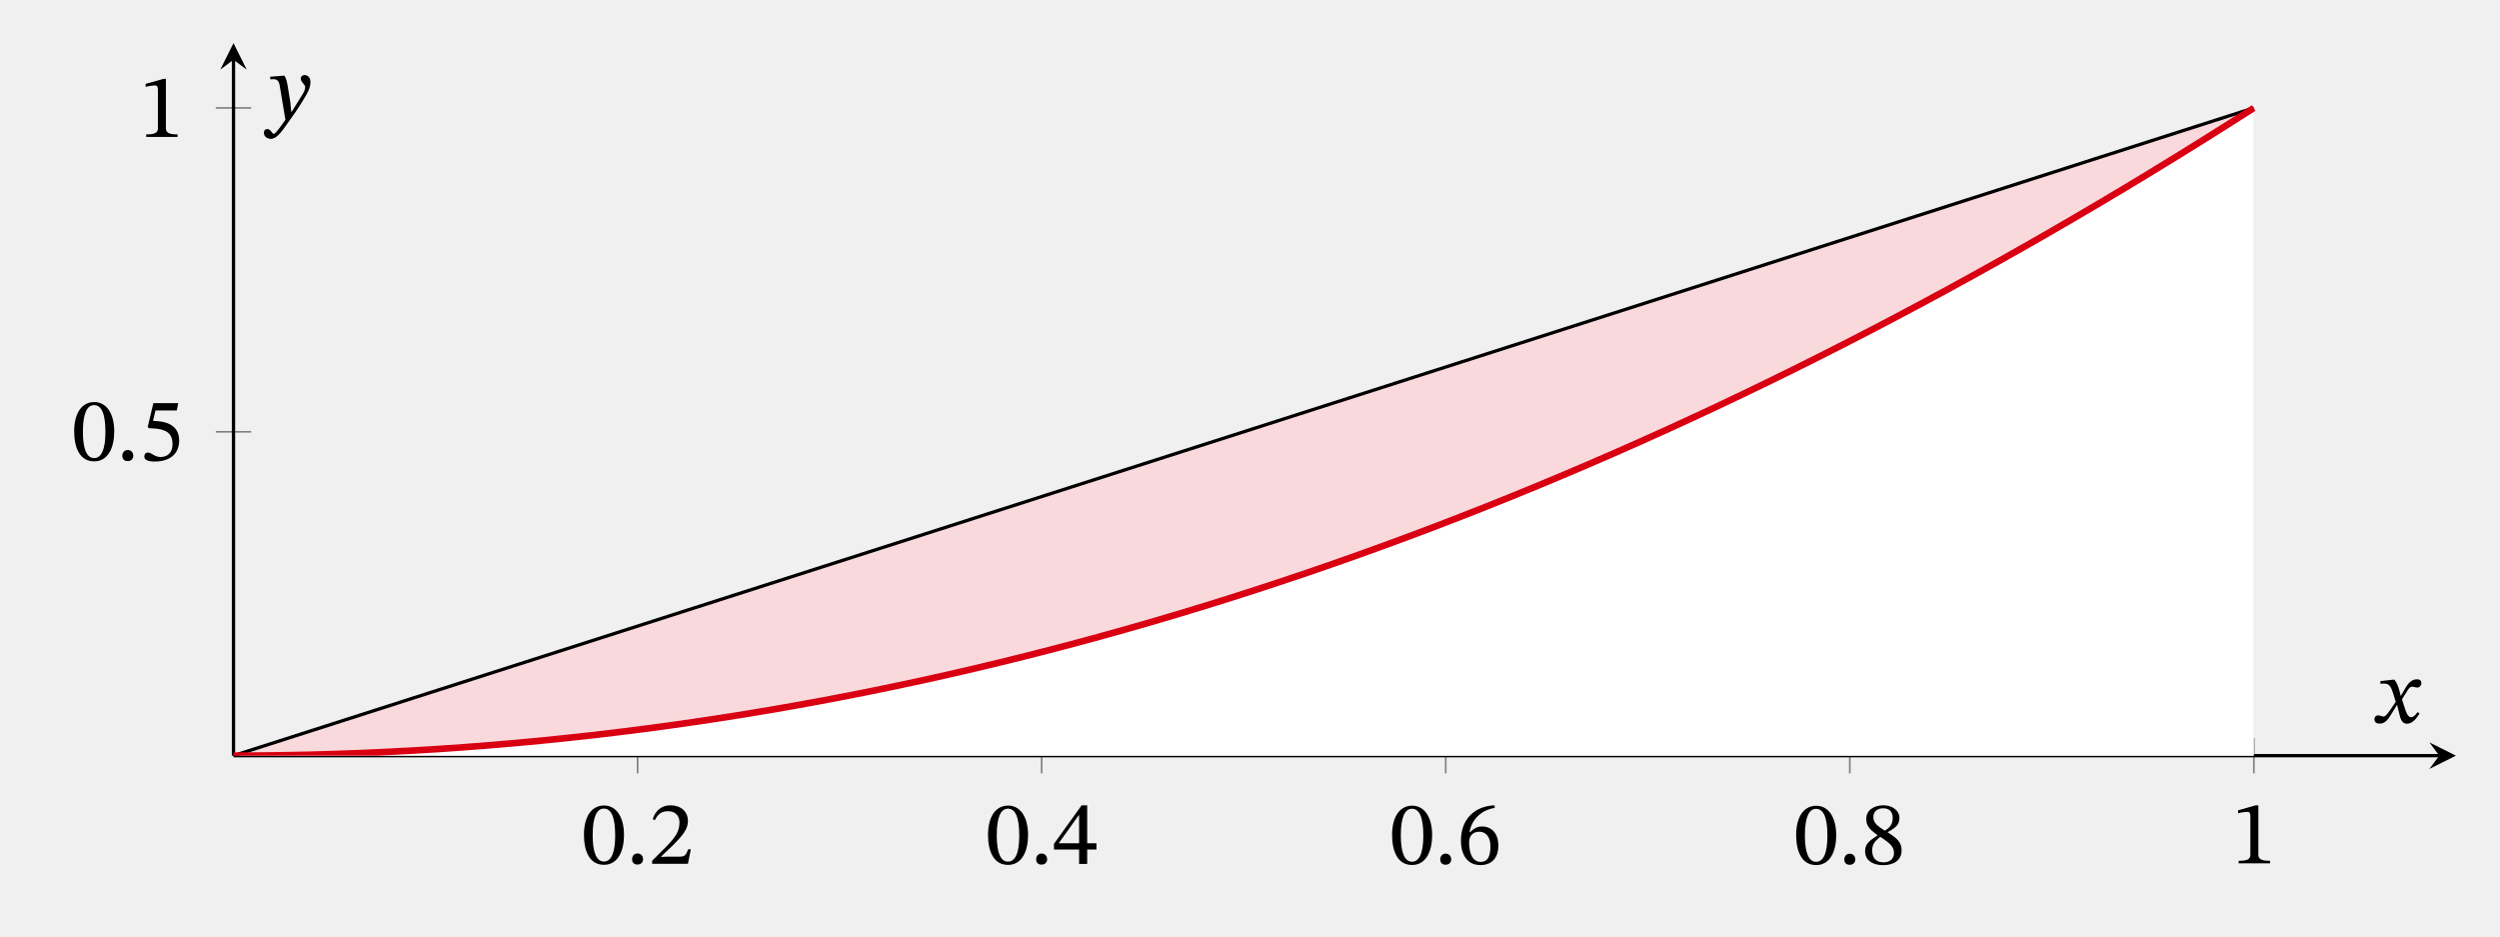
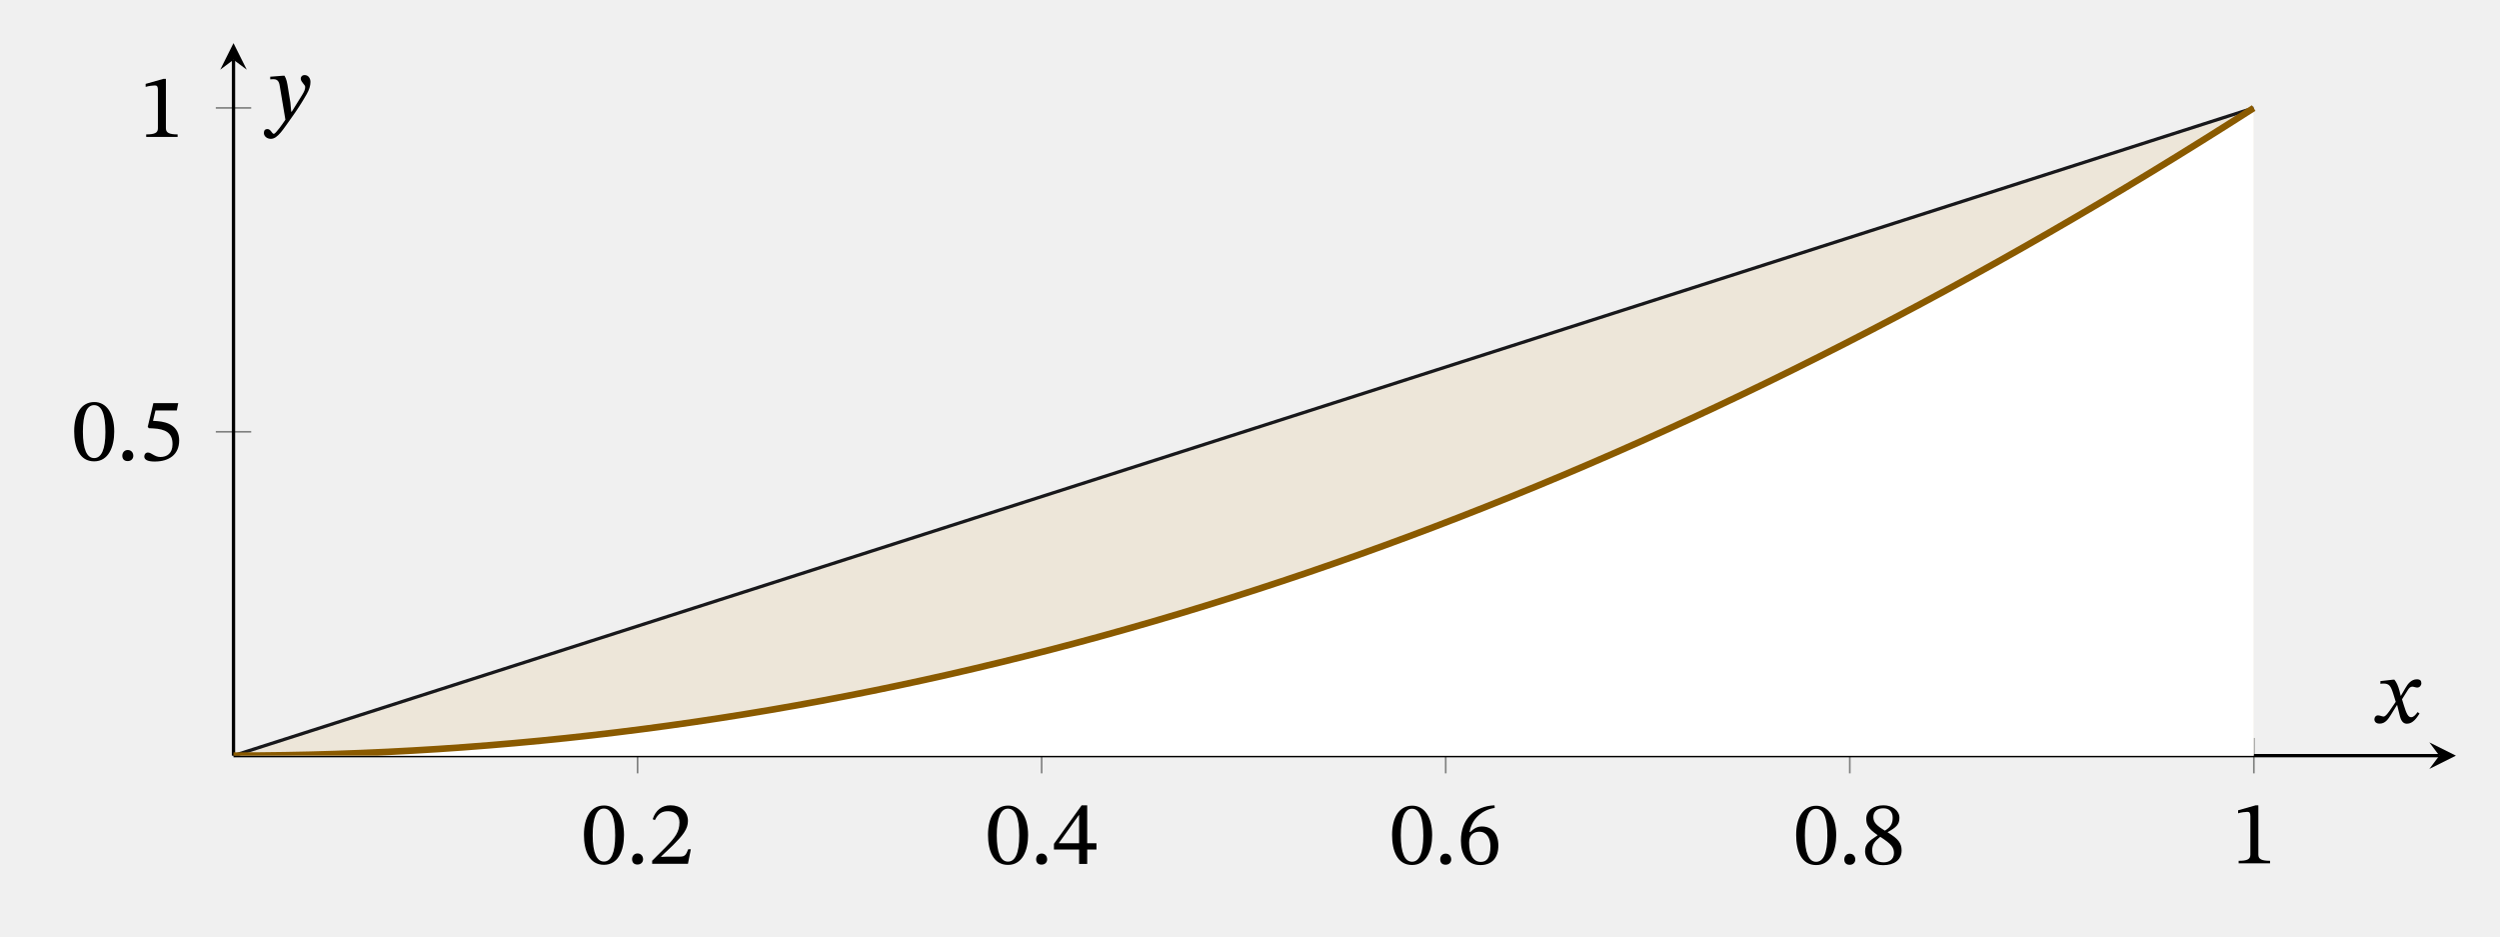
<svg xmlns="http://www.w3.org/2000/svg" xmlns:xlink="http://www.w3.org/1999/xlink" version="1.1" width="300.21" height="112.51" viewBox="0 0 300.21 112.51">
  <defs>
    <path id="font_1_1137" d="M.468 .317C.468 .523 .378 .642 .249 .642 .104 .642 .027 .51 .027 .32 .027 .143 .086-.011 .247-.011 .404-.011 .468 .146 .468 .317M.371 .311C.371 .119 .326 .025 .247 .025 .167 .025 .123 .121 .123 .315 .123 .513 .167 .608 .246 .608 .328 .608 .371 .514 .371 .311Z" />
    <path id="font_1_1052" d="M.183 .05C.183 .084 .161 .114 .122 .114 .085 .114 .062 .085 .062 .051 .062 .017 .081-.008 .121-.008 .161-.008 .183 .019 .183 .05Z" />
    <path id="font_1_1139" d="M.464 .16H.435C.412 .1 .399 .079 .346 .079H.207L.137 .076V.081L.269 .206C.375 .313 .432 .382 .432 .471 .432 .576 .353 .644 .24 .644 .143 .644 .075 .588 .044 .491L.068 .481C.105 .556 .149 .579 .214 .579 .291 .579 .339 .531 .339 .456 .339 .351 .289 .288 .19 .186L.038 .034V0H.432L.464 .16Z" />
    <path id="font_1_1141" d="M.481 .158V.227H.379V.645H.318L.013 .221V.158H.29V0H.379V.158H.481M.29 .227H.068V.231L.286 .536H.29V.227Z" />
    <path id="font_1_1143" d="M.415 .646C.2 .637 .045 .498 .045 .257 .045 .11 .11-.012 .259-.012 .385-.012 .457 .067 .457 .203 .457 .334 .386 .413 .277 .413 .225 .413 .188 .391 .147 .351L.14 .352C.165 .498 .277 .596 .417 .617L.415 .646M.37 .195C.37 .068 .33 .023 .263 .023 .176 .023 .135 .112 .135 .236 .135 .323 .189 .355 .247 .355 .33 .355 .37 .285 .37 .195Z" />
    <path id="font_1_1145" d="M.448 .15C.448 .23 .412 .278 .295 .349V.352C.388 .403 .424 .436 .424 .509 .424 .588 .348 .647 .249 .647 .139 .647 .059 .59 .059 .499 .059 .431 .081 .39 .183 .319V.316C.09 .254 .046 .222 .046 .142 .046 .04 .13-.012 .246-.012 .365-.012 .448 .045 .448 .15M.213 .3C.334 .222 .364 .185 .364 .121 .364 .053 .312 .019 .25 .019 .174 .019 .124 .06 .124 .15 .124 .219 .156 .254 .213 .3M.35 .511C.35 .447 .33 .408 .264 .368 .175 .422 .137 .458 .137 .517 .137 .578 .179 .614 .247 .614 .311 .614 .35 .577 .35 .511Z" />
    <path id="font_1_1138" d="M.426 0V.028C.334 .028 .297 .046 .297 .095V.639H.268L.074 .584V.551C.105 .561 .156 .567 .176 .567 .201 .567 .209 .553 .209 .518V.095C.209 .045 .174 .028 .08 .028V0H.426Z" />
    <path id="font_1_1142" d="M.417 .549 .433 .63H.159L.097 .369 .109 .354C.123 .354 .128 .354 .154 .352 .292 .345 .37 .304 .37 .179 .37 .075 .307 .037 .236 .037 .172 .037 .139 .086 .099 .086 .074 .086 .059 .066 .059 .043 .059 .006 .097-.013 .174-.013 .333-.013 .443 .065 .443 .219 .443 .376 .32 .423 .202 .432L.155 .435 .182 .549H.417Z" />
    <clipPath id="clip_2">
      <path transform="matrix(1,0,0,-1,28.051,90.74301)" d="M0 0H266.981V85.562H0Z" />
    </clipPath>
    <path id="font_1_3354" d="M.315 .298H.312L.3 .349C.286 .403 .267 .447 .243 .475H.228L.089 .459V.429C.089 .429 .104 .432 .12 .432 .186 .433 .203 .406 .23 .322L.258 .231 .186 .126C.147 .07 .129 .069 .125 .069 .108 .069 .084 .082 .062 .082 .038 .082 .023 .06 .023 .04 .023 .015 .038-.009 .081-.009 .141-.009 .174 .038 .206 .09L.27 .194H.274L.299 .093C.313 .028 .335-.01 .381-.01 .449-.01 .491 .058 .52 .102L.499 .118C.472 .082 .453 .062 .427 .062 .396 .062 .376 .099 .348 .191L.327 .259 .388 .356C.405 .384 .419 .398 .442 .398 .455 .398 .478 .388 .494 .388 .521 .388 .54 .411 .54 .435 .54 .463 .528 .479 .49 .479 .431 .479 .391 .43 .364 .382L.315 .298Z" />
    <path id="font_1_3355" d="M.251 .325C.239 .405 .232 .437 .21 .475H.195L.053 .464V.435C.053 .435 .074 .437 .088 .437 .149 .437 .154 .388 .161 .343L.22-.009C.192-.052 .112-.165 .093-.165 .071-.165 .06-.112 .022-.112-.001-.112-.017-.125-.017-.155-.017-.192 .018-.22 .06-.22 .136-.22 .197-.112 .289 .015 .341 .087 .398 .173 .452 .268 .484 .322 .496 .367 .496 .406 .496 .449 .47 .482 .433 .482 .404 .482 .389 .464 .389 .443 .389 .405 .438 .377 .438 .351 .438 .327 .429 .303 .405 .264L.29 .079H.284L.275 .179 .251 .325Z" />
  </defs>
  <path transform="matrix(1,0,0,-1,28.051,90.74301)" stroke-width=".199" stroke-linecap="butt" stroke-miterlimit="10" stroke-linejoin="miter" fill="none" stroke="#7f807f" d="M48.542-2.126V2.126M97.084-2.126V2.126M145.626-2.126V2.126M194.168-2.126V2.126M242.71-2.126V2.126" />
  <path transform="matrix(1,0,0,-1,28.051,90.74301)" stroke-width=".199" stroke-linecap="butt" stroke-miterlimit="10" stroke-linejoin="miter" fill="none" stroke="#7f807f" d="M-2.126 38.892H2.126M-2.126 77.784H2.126" />
  <path transform="matrix(1,0,0,-1,28.051,90.74301)" stroke-width=".399" stroke-linecap="butt" stroke-miterlimit="10" stroke-linejoin="miter" fill="none" stroke="#000000" d="M0 0H264.989" />
  <path transform="matrix(1,0,0,-1,293.0397,90.74301)" d="M1.993 0-1.196 1.594 0 0-1.196-1.594" />
  <path transform="matrix(1,0,0,-1,28.051,90.74301)" stroke-width=".399" stroke-linecap="butt" stroke-miterlimit="10" stroke-linejoin="miter" fill="none" stroke="#000000" d="M0 0V83.57" />
  <path transform="matrix(0,-1,-1,-0,28.051,7.173187)" d="M1.993 0-1.196 1.594 0 0-1.196-1.594" />
  <use data-text="0" xlink:href="#font_1_1137" transform="matrix(10.9091,0,0,-10.9091,69.857,103.73)" />
  <use data-text="." xlink:href="#font_1_1052" transform="matrix(10.9091,0,0,-10.9091,75.257,103.73)" />
  <use data-text="2" xlink:href="#font_1_1139" transform="matrix(10.9091,0,0,-10.9091,77.92973,103.73)" />
  <use data-text="0" xlink:href="#font_1_1137" transform="matrix(10.9091,0,0,-10.9091,118.399,103.741)" />
  <use data-text="." xlink:href="#font_1_1052" transform="matrix(10.9091,0,0,-10.9091,123.799,103.741)" />
  <use data-text="4" xlink:href="#font_1_1141" transform="matrix(10.9091,0,0,-10.9091,126.4717,103.741)" />
  <use data-text="0" xlink:href="#font_1_1137" transform="matrix(10.9091,0,0,-10.9091,166.941,103.752)" />
  <use data-text="." xlink:href="#font_1_1052" transform="matrix(10.9091,0,0,-10.9091,172.341,103.752)" />
  <use data-text="6" xlink:href="#font_1_1143" transform="matrix(10.9091,0,0,-10.9091,175.0137,103.752)" />
  <use data-text="0" xlink:href="#font_1_1137" transform="matrix(10.9091,0,0,-10.9091,215.483,103.762)" />
  <use data-text="." xlink:href="#font_1_1052" transform="matrix(10.9091,0,0,-10.9091,220.883,103.762)" />
  <use data-text="8" xlink:href="#font_1_1145" transform="matrix(10.9091,0,0,-10.9091,223.5557,103.762)" />
  <use data-text="1" xlink:href="#font_1_1138" transform="matrix(10.9091,0,0,-10.9091,268.061,103.675)" />
  <use data-text="0" xlink:href="#font_1_1137" transform="matrix(10.9091,0,0,-10.9091,8.617001,55.28201)" />
  <use data-text="." xlink:href="#font_1_1052" transform="matrix(10.9091,0,0,-10.9091,14.01701,55.28201)" />
  <use data-text="5" xlink:href="#font_1_1142" transform="matrix(10.9091,0,0,-10.9091,16.68974,55.28201)" />
  <use data-text="1" xlink:href="#font_1_1138" transform="matrix(10.9091,0,0,-10.9091,16.69,16.44501)" />
  <g clip-path="url(#clip_2)">
-     <path transform="matrix(1,0,0,-1,28.051,90.74301)" d="M0 0 3.072 .985 6.144 1.969 9.216 2.954 12.288 3.938 15.36 4.923 18.432 5.907 21.504 6.892 24.576 7.876 27.648 8.861 30.72 9.845 33.792 10.83 36.864 11.814 39.936 12.799 43.008 13.783 46.08 14.768 49.152 15.752 52.224 16.737 55.296 17.721 58.368 18.706 61.44 19.69 64.512 20.675 67.584 21.659 70.656 22.644 73.728 23.628 76.8 24.613 79.872 25.597 82.944 26.582 86.015 27.566 89.087 28.551 92.159 29.535 95.231 30.52 98.303 31.504 101.375 32.489 104.447 33.473 107.519 34.458 110.591 35.442 113.663 36.427 116.735 37.411 119.807 38.396 122.879 39.38 125.951 40.365 129.023 41.349 132.095 42.334 135.167 43.318 138.239 44.303 141.311 45.288 144.383 46.272 147.455 47.257 150.527 48.241 153.599 49.226 156.671 50.21 159.743 51.195 162.815 52.179 165.887 53.164 168.959 54.148 172.031 55.133 175.103 56.117 178.175 57.102 181.247 58.086 184.319 59.071 187.391 60.055 190.463 61.04 193.535 62.024 196.607 63.009 199.679 63.993 202.751 64.978 205.823 65.962 208.895 66.947 211.967 67.931 215.039 68.916 218.111 69.9 221.183 70.885 224.255 71.869 227.327 72.854 230.399 73.838 233.471 74.823 236.543 75.807 239.615 76.792 242.687 77.776V0H0Z" fill="#f9d9db" />
+     <path transform="matrix(1,0,0,-1,28.051,90.74301)" d="M0 0 3.072 .985 6.144 1.969 9.216 2.954 12.288 3.938 15.36 4.923 18.432 5.907 21.504 6.892 24.576 7.876 27.648 8.861 30.72 9.845 33.792 10.83 36.864 11.814 39.936 12.799 43.008 13.783 46.08 14.768 49.152 15.752 52.224 16.737 55.296 17.721 58.368 18.706 61.44 19.69 64.512 20.675 67.584 21.659 70.656 22.644 73.728 23.628 76.8 24.613 79.872 25.597 82.944 26.582 86.015 27.566 89.087 28.551 92.159 29.535 95.231 30.52 98.303 31.504 101.375 32.489 104.447 33.473 107.519 34.458 110.591 35.442 113.663 36.427 116.735 37.411 119.807 38.396 122.879 39.38 125.951 40.365 129.023 41.349 132.095 42.334 135.167 43.318 138.239 44.303 141.311 45.288 144.383 46.272 147.455 47.257 150.527 48.241 153.599 49.226 156.671 50.21 159.743 51.195 162.815 52.179 165.887 53.164 168.959 54.148 172.031 55.133 175.103 56.117 178.175 57.102 181.247 58.086 184.319 59.071 187.391 60.055 190.463 61.04 193.535 62.024 196.607 63.009 199.679 63.993 202.751 64.978 205.823 65.962 208.895 66.947 211.967 67.931 215.039 68.916 218.111 69.9 221.183 70.885 224.255 71.869 227.327 72.854 230.399 73.838 233.471 74.823 236.543 75.807 239.615 76.792 242.687 77.776V0H0Z" fill="#ede6d9" />
    <path transform="matrix(1,0,0,-1,28.051,90.74301)" d="M0 0 3.072 .012 6.144 .05 9.216 .112 12.288 .199 15.36 .312 18.432 .449 21.504 .611 24.576 .797 27.648 1.009 30.72 1.246 33.792 1.508 36.864 1.794 39.936 2.106 43.008 2.442 46.08 2.804 49.152 3.19 52.224 3.601 55.296 4.037 58.368 4.498 61.44 4.984 64.512 5.495 67.584 6.031 70.656 6.592 73.728 7.178 76.8 7.788 79.872 8.424 82.944 9.084 86.015 9.769 89.087 10.48 92.159 11.215 95.231 11.975 98.303 12.76 101.375 13.57 104.447 14.405 107.519 15.265 110.591 16.149 113.663 17.059 116.735 17.994 119.807 18.953 122.879 19.938 125.951 20.947 129.023 21.981 132.095 23.04 135.167 24.124 138.239 25.233 141.311 26.367 144.383 27.526 147.455 28.71 150.527 29.919 153.599 31.152 156.671 32.411 159.743 33.694 162.815 35.003 165.887 36.336 168.959 37.694 172.031 39.078 175.103 40.486 178.175 41.919 181.247 43.377 184.319 44.859 187.391 46.367 190.463 47.9 193.535 49.458 196.607 51.04 199.679 52.648 202.751 54.28 205.823 55.937 208.895 57.619 211.967 59.327 215.039 61.059 218.111 62.816 221.183 64.598 224.255 66.404 227.327 68.236 230.399 70.093 233.471 71.974 236.543 73.881 239.615 75.812 242.687 77.769V0H0Z" fill="#ffffff" />
-     <path transform="matrix(1,0,0,-1,28.051,90.74301)" stroke-width=".399" stroke-linecap="butt" stroke-miterlimit="10" stroke-linejoin="miter" fill="none" stroke="#000000" d="M0 0 3.072 .985 6.144 1.969 9.216 2.954 12.288 3.938 15.36 4.923 18.432 5.907 21.504 6.892 24.576 7.876 27.648 8.861 30.72 9.845 33.792 10.83 36.864 11.814 39.936 12.799 43.008 13.783 46.08 14.768 49.152 15.752 52.224 16.737 55.296 17.721 58.368 18.706 61.44 19.69 64.512 20.675 67.584 21.659 70.656 22.644 73.728 23.628 76.8 24.613 79.872 25.597 82.944 26.582 86.015 27.566 89.087 28.551 92.159 29.535 95.231 30.52 98.303 31.504 101.375 32.489 104.447 33.473 107.519 34.458 110.591 35.442 113.663 36.427 116.735 37.411 119.807 38.396 122.879 39.38 125.951 40.365 129.023 41.349 132.095 42.334 135.167 43.318 138.239 44.303 141.311 45.288 144.383 46.272 147.455 47.257 150.527 48.241 153.599 49.226 156.671 50.21 159.743 51.195 162.815 52.179 165.887 53.164 168.959 54.148 172.031 55.133 175.103 56.117 178.175 57.102 181.247 58.086 184.319 59.071 187.391 60.055 190.463 61.04 193.535 62.024 196.607 63.009 199.679 63.993 202.751 64.978 205.823 65.962 208.895 66.947 211.967 67.931 215.039 68.916 218.111 69.9 221.183 70.885 224.255 71.869 227.327 72.854 230.399 73.838 233.471 74.823 236.543 75.807 239.615 76.792 242.687 77.776" />
-     <path transform="matrix(1,0,0,-1,28.051,90.74301)" stroke-width=".797" stroke-linecap="butt" stroke-miterlimit="10" stroke-linejoin="miter" fill="none" stroke="#d90012" d="M0 0 3.072 .012 6.144 .05 9.216 .112 12.288 .199 15.36 .312 18.432 .449 21.504 .611 24.576 .797 27.648 1.009 30.72 1.246 33.792 1.508 36.864 1.794 39.936 2.106 43.008 2.442 46.08 2.804 49.152 3.19 52.224 3.601 55.296 4.037 58.368 4.498 61.44 4.984 64.512 5.495 67.584 6.031 70.656 6.592 73.728 7.178 76.8 7.788 79.872 8.424 82.944 9.084 86.015 9.769 89.087 10.48 92.159 11.215 95.231 11.975 98.303 12.76 101.375 13.57 104.447 14.405 107.519 15.265 110.591 16.149 113.663 17.059 116.735 17.994 119.807 18.953 122.879 19.938 125.951 20.947 129.023 21.981 132.095 23.04 135.167 24.124 138.239 25.233 141.311 26.367 144.383 27.526 147.455 28.71 150.527 29.919 153.599 31.152 156.671 32.411 159.743 33.694 162.815 35.003 165.887 36.336 168.959 37.694 172.031 39.078 175.103 40.486 178.175 41.919 181.247 43.377 184.319 44.859 187.391 46.367 190.463 47.9 193.535 49.458 196.607 51.04 199.679 52.648 202.751 54.28 205.823 55.937 208.895 57.619 211.967 59.327 215.039 61.059 218.111 62.816 221.183 64.598 224.255 66.404 227.327 68.236 230.399 70.093 233.471 71.974 236.543 73.881 239.615 75.812 242.687 77.769" />
+     <path transform="matrix(1,0,0,-1,28.051,90.74301)" stroke-width=".399" stroke-linecap="butt" stroke-miterlimit="10" stroke-linejoin="miter" fill="none" stroke="#18181b" d="M0 0 3.072 .985 6.144 1.969 9.216 2.954 12.288 3.938 15.36 4.923 18.432 5.907 21.504 6.892 24.576 7.876 27.648 8.861 30.72 9.845 33.792 10.83 36.864 11.814 39.936 12.799 43.008 13.783 46.08 14.768 49.152 15.752 52.224 16.737 55.296 17.721 58.368 18.706 61.44 19.69 64.512 20.675 67.584 21.659 70.656 22.644 73.728 23.628 76.8 24.613 79.872 25.597 82.944 26.582 86.015 27.566 89.087 28.551 92.159 29.535 95.231 30.52 98.303 31.504 101.375 32.489 104.447 33.473 107.519 34.458 110.591 35.442 113.663 36.427 116.735 37.411 119.807 38.396 122.879 39.38 125.951 40.365 129.023 41.349 132.095 42.334 135.167 43.318 138.239 44.303 141.311 45.288 144.383 46.272 147.455 47.257 150.527 48.241 153.599 49.226 156.671 50.21 159.743 51.195 162.815 52.179 165.887 53.164 168.959 54.148 172.031 55.133 175.103 56.117 178.175 57.102 181.247 58.086 184.319 59.071 187.391 60.055 190.463 61.04 193.535 62.024 196.607 63.009 199.679 63.993 202.751 64.978 205.823 65.962 208.895 66.947 211.967 67.931 215.039 68.916 218.111 69.9 221.183 70.885 224.255 71.869 227.327 72.854 230.399 73.838 233.471 74.823 236.543 75.807 239.615 76.792 242.687 77.776" />
+     <path transform="matrix(1,0,0,-1,28.051,90.74301)" stroke-width=".797" stroke-linecap="butt" stroke-miterlimit="10" stroke-linejoin="miter" fill="none" stroke="#8a5a00" d="M0 0 3.072 .012 6.144 .05 9.216 .112 12.288 .199 15.36 .312 18.432 .449 21.504 .611 24.576 .797 27.648 1.009 30.72 1.246 33.792 1.508 36.864 1.794 39.936 2.106 43.008 2.442 46.08 2.804 49.152 3.19 52.224 3.601 55.296 4.037 58.368 4.498 61.44 4.984 64.512 5.495 67.584 6.031 70.656 6.592 73.728 7.178 76.8 7.788 79.872 8.424 82.944 9.084 86.015 9.769 89.087 10.48 92.159 11.215 95.231 11.975 98.303 12.76 101.375 13.57 104.447 14.405 107.519 15.265 110.591 16.149 113.663 17.059 116.735 17.994 119.807 18.953 122.879 19.938 125.951 20.947 129.023 21.981 132.095 23.04 135.167 24.124 138.239 25.233 141.311 26.367 144.383 27.526 147.455 28.71 150.527 29.919 153.599 31.152 156.671 32.411 159.743 33.694 162.815 35.003 165.887 36.336 168.959 37.694 172.031 39.078 175.103 40.486 178.175 41.919 181.247 43.377 184.319 44.859 187.391 46.367 190.463 47.9 193.535 49.458 196.607 51.04 199.679 52.648 202.751 54.28 205.823 55.937 208.895 57.619 211.967 59.327 215.039 61.059 218.111 62.816 221.183 64.598 224.255 66.404 227.327 68.236 230.399 70.093 233.471 71.974 236.543 73.881 239.615 75.812 242.687 77.769" />
  </g>
  <use data-text="𝑥" xlink:href="#font_1_3354" transform="matrix(10.9091,0,0,-10.9091,284.99,86.799)" />
  <use data-text="𝑦" xlink:href="#font_1_3355" transform="matrix(10.9091,0,0,-10.9091,31.886,14.274)" />
</svg>
